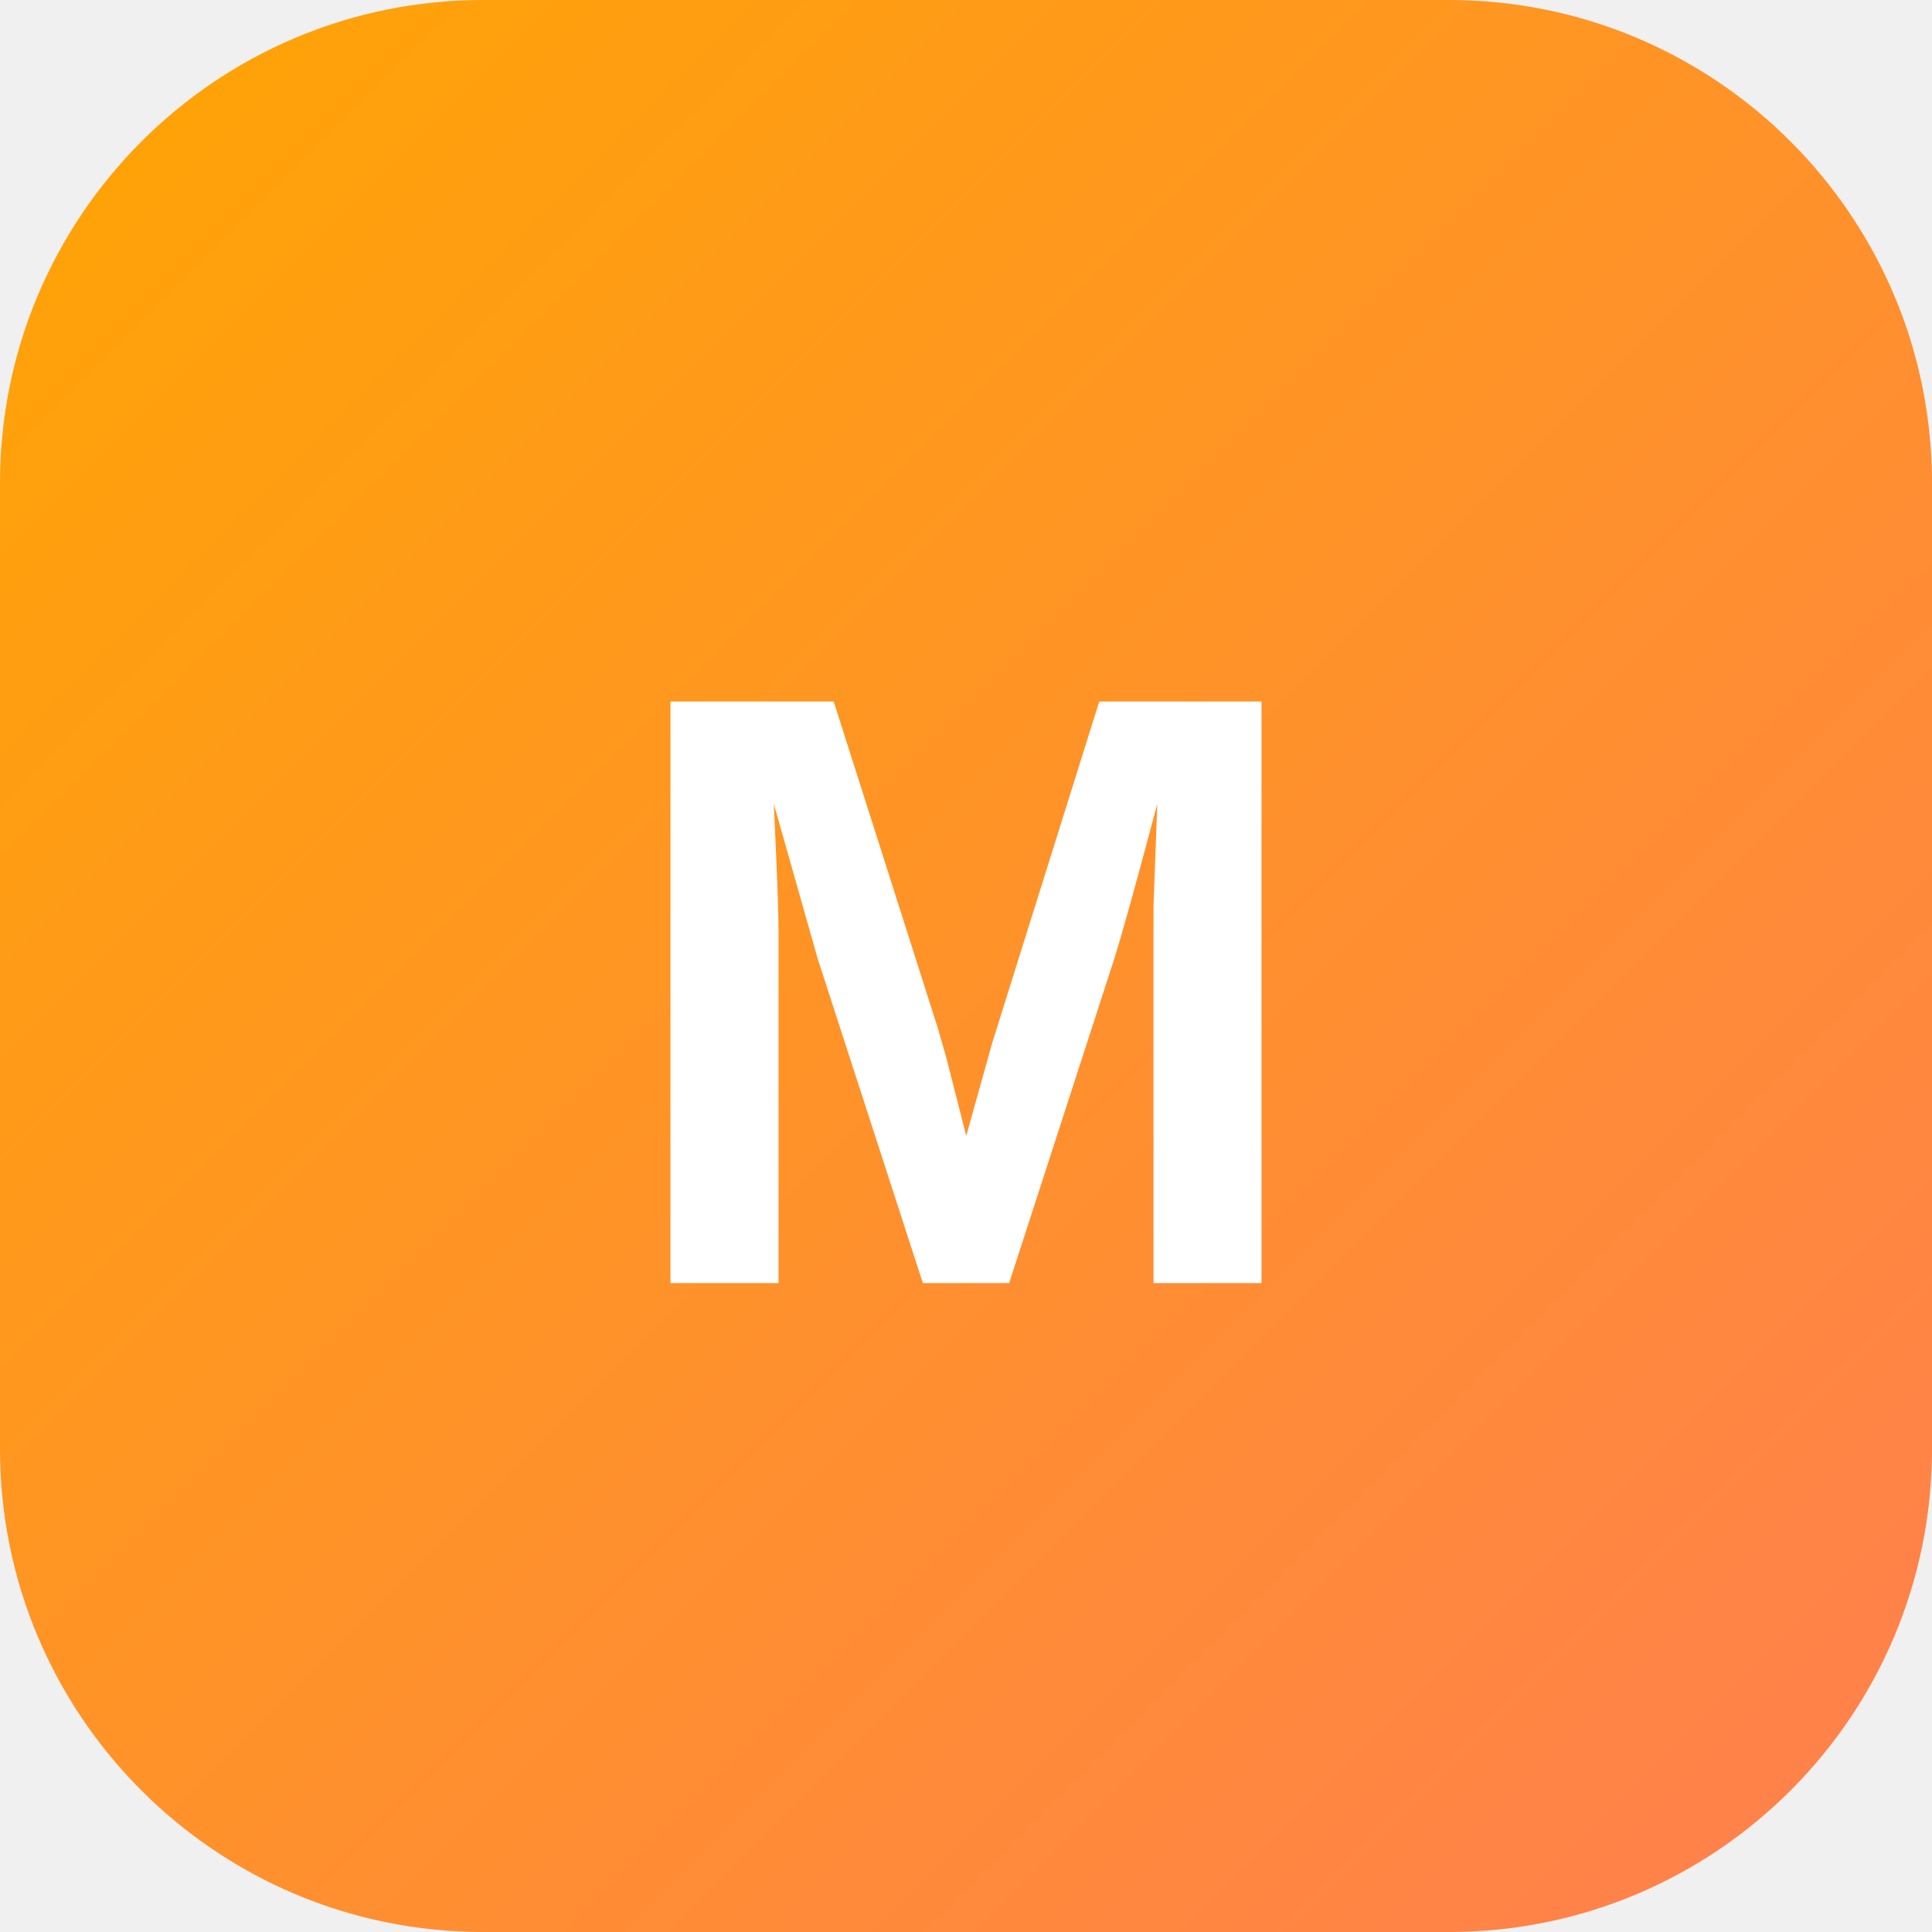
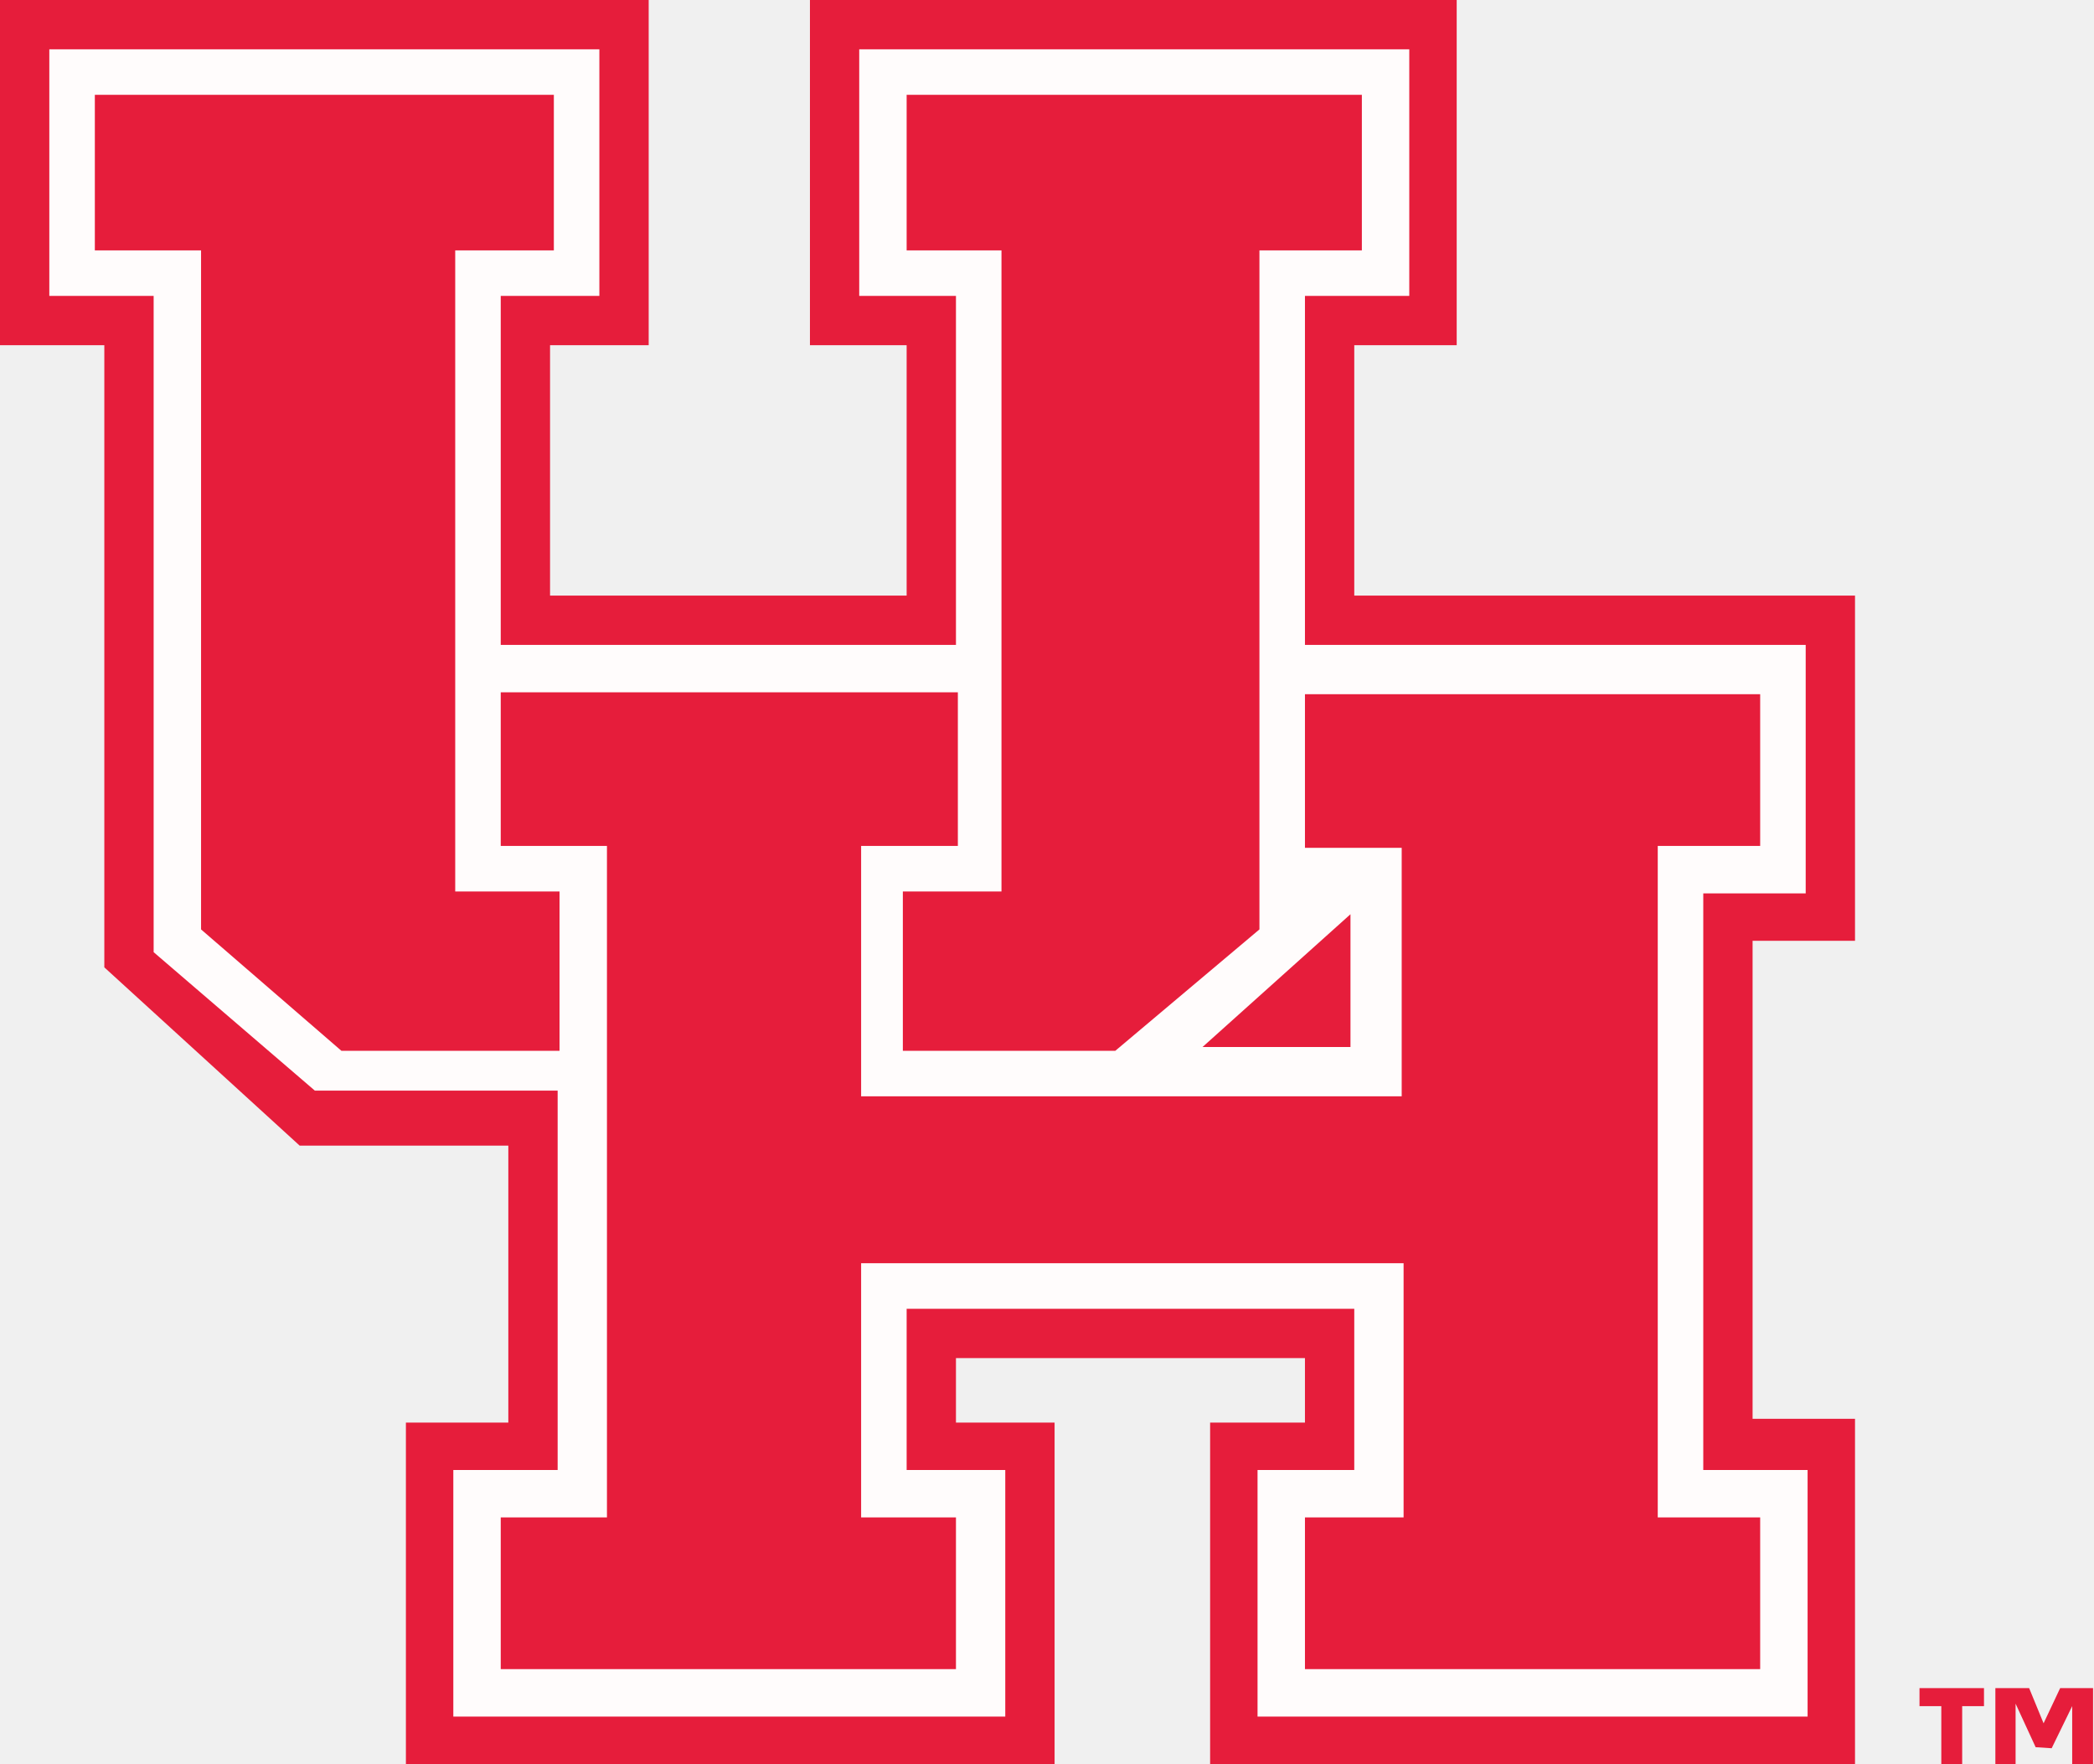
- <svg xmlns="http://www.w3.org/2000/svg" viewBox="0 0 64 64">
-   <defs>
-     <linearGradient id="g_16" x1="0%" y1="0%" x2="100%" y2="100%">
-       <stop offset="0%" stop-color="#FFA502" />
-       <stop offset="100%" stop-color="#FF7F50" />
-     </linearGradient>
-   </defs>
-   <rect width="64" height="64" rx="16" fill="url(#g_16)" />
-   <text x="50%" y="54%" font-family="Arial, sans-serif" font-size="28" font-weight="700" fill="#ffffff" text-anchor="middle" dominant-baseline="middle">M</text>
+ <svg xmlns="http://www.w3.org/2000/svg" width="552pt" height="465pt" viewBox="0 0 552 465" version="1.1">
+   <path fill="#e61d3b" d="M0,0H171V91H145V157H239V91.00H213.51V0H384V91H357V157H489V248H462V374H489V465H319V375H344V358H252V375H278V465H107V375H134V302H79L27.5 255V91H0Z" />
+   <path fill="#fffcfc" d="M 13 13H158V78H132V170H252V78H226.5V13H371.5V78H344V170H476V235.5H449V387.5H476.5V452.5H331.5V387.5H357V345H239V387.5H265V452.5H119.5V387.5H147V287.5H83L40.50 251V78H13Z" />
+   <path fill="#e61d3b" d="M25 25H146V66H120V235H147.5V277H90L53 245V66H25ZM239 25H359V66H332V245L294 277H238V235H264V66H239V25ZM344 183H464V223H437V400H464V440H344V400H370V333H227V400H252V440H132V400H160V223H132V182.5H252.5V223H227V289H369.5V223.5H344ZM317 276L356 241V276Z" />
+   <path fill="#e61d3b" d="M506 445H523V449.75H517.25V465H511.75V449.75H506ZM526 445H534.9L538.71 454.28L543.08 445H551.75V465L546.25 465V449.75L540.84 460.85L536.62 460.58L531.33 449.10V465L526 465Z" id="TM" />
</svg>
